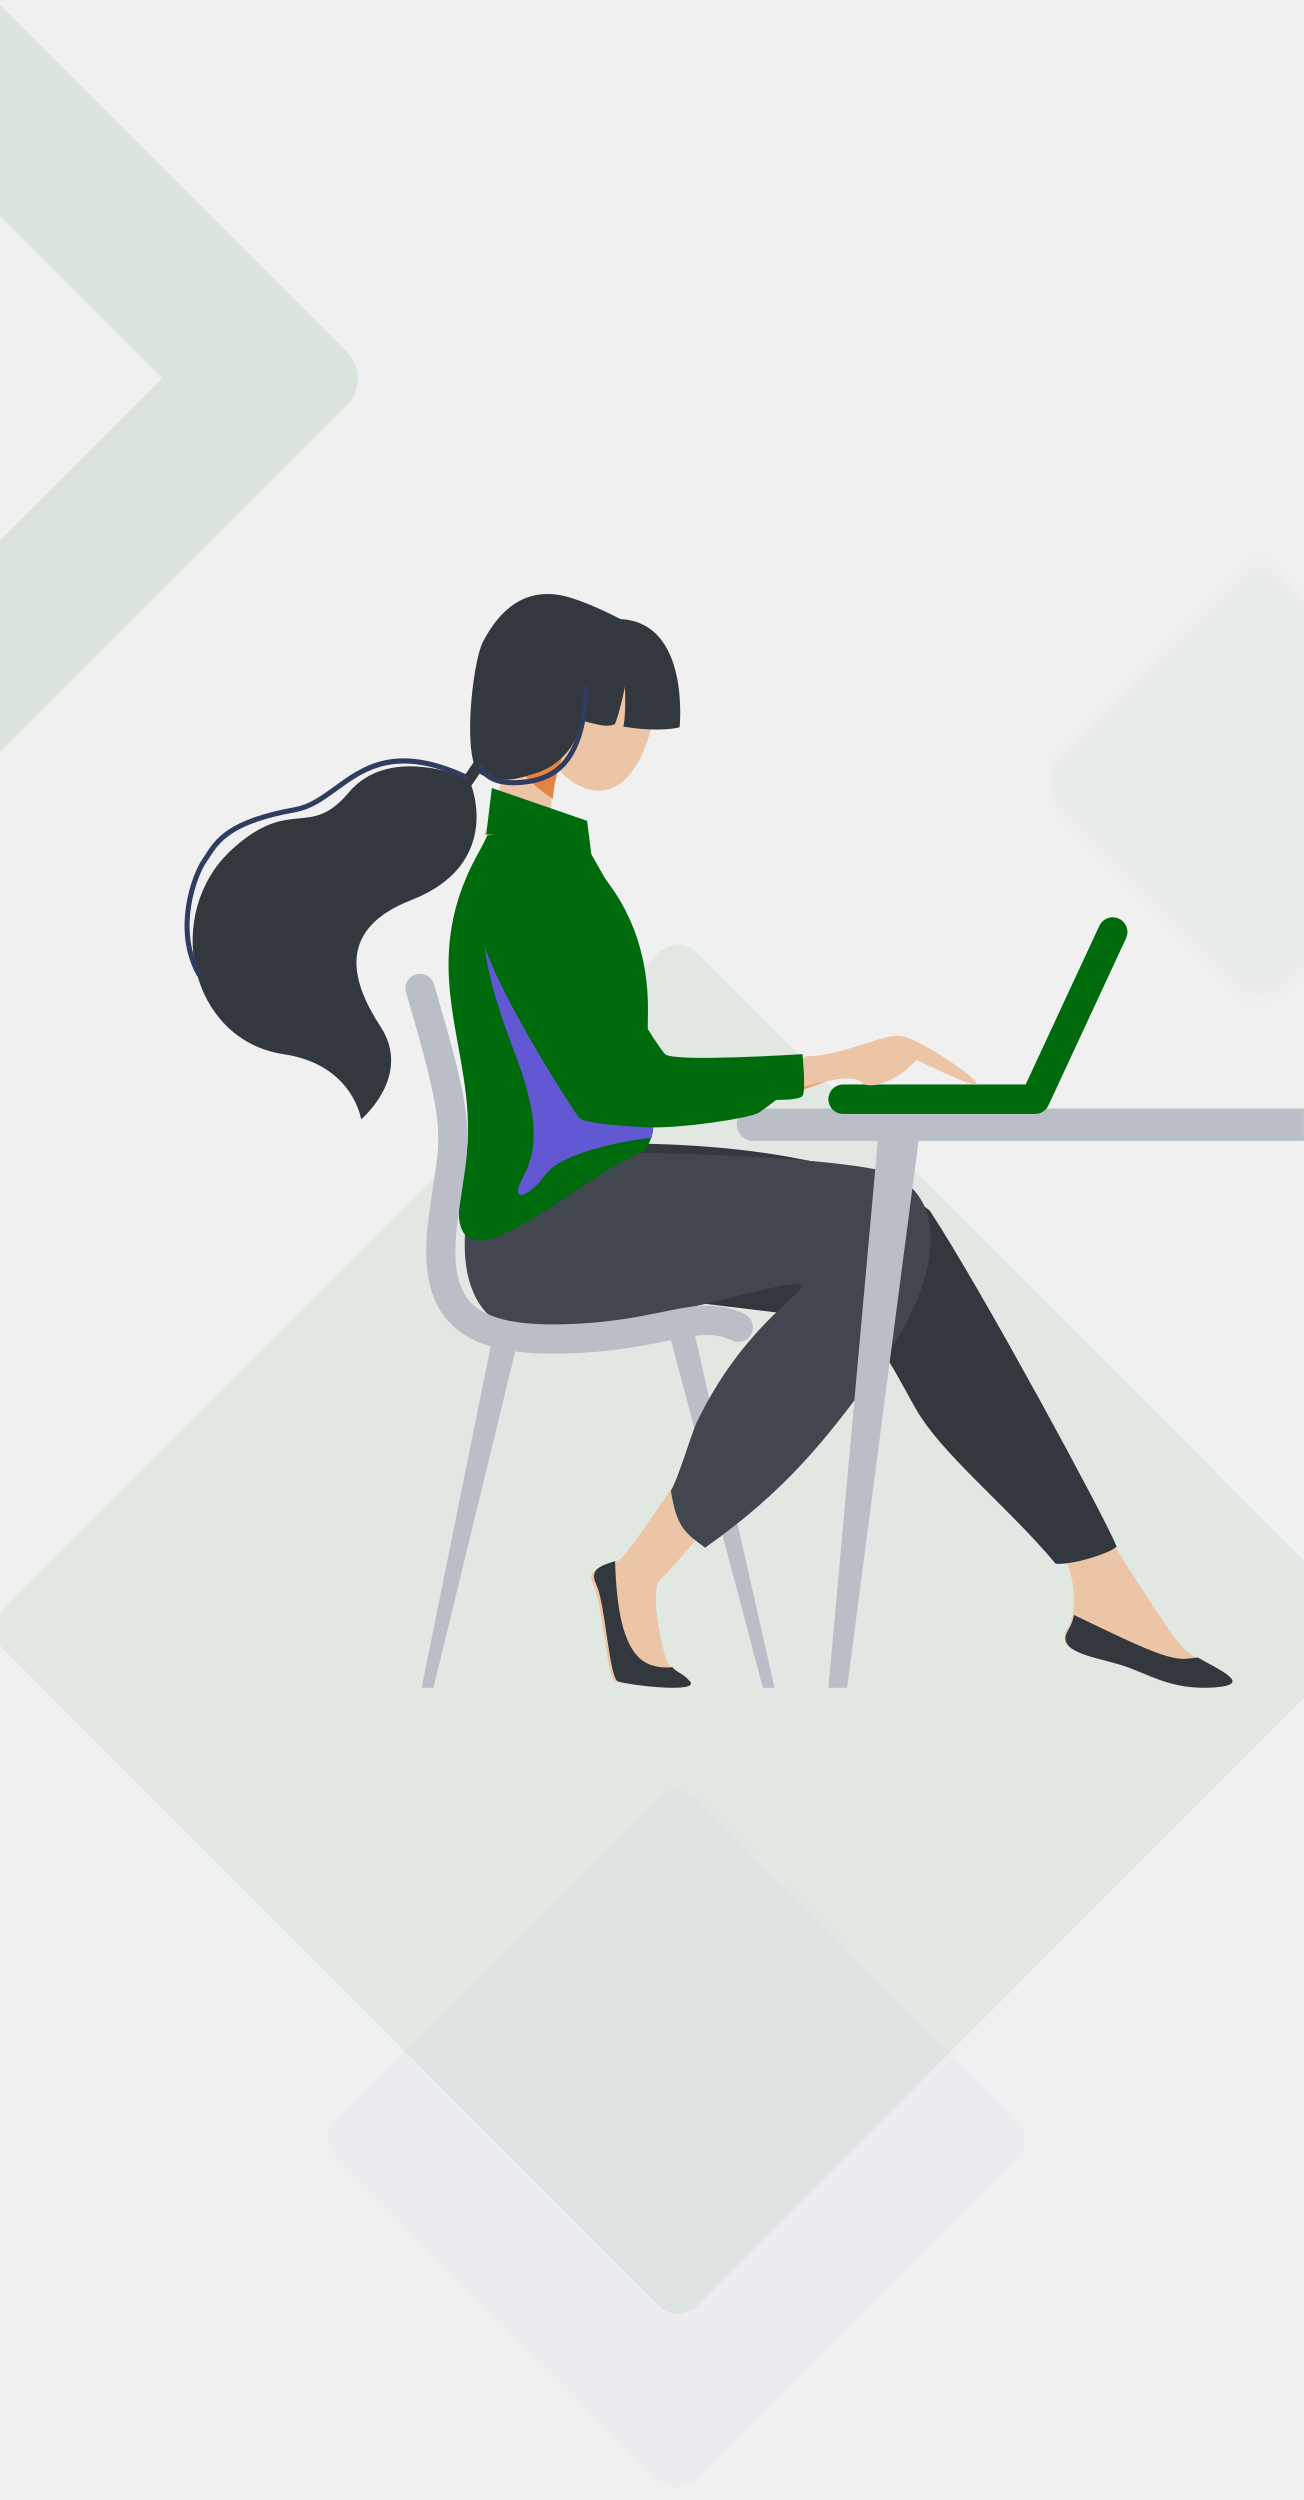
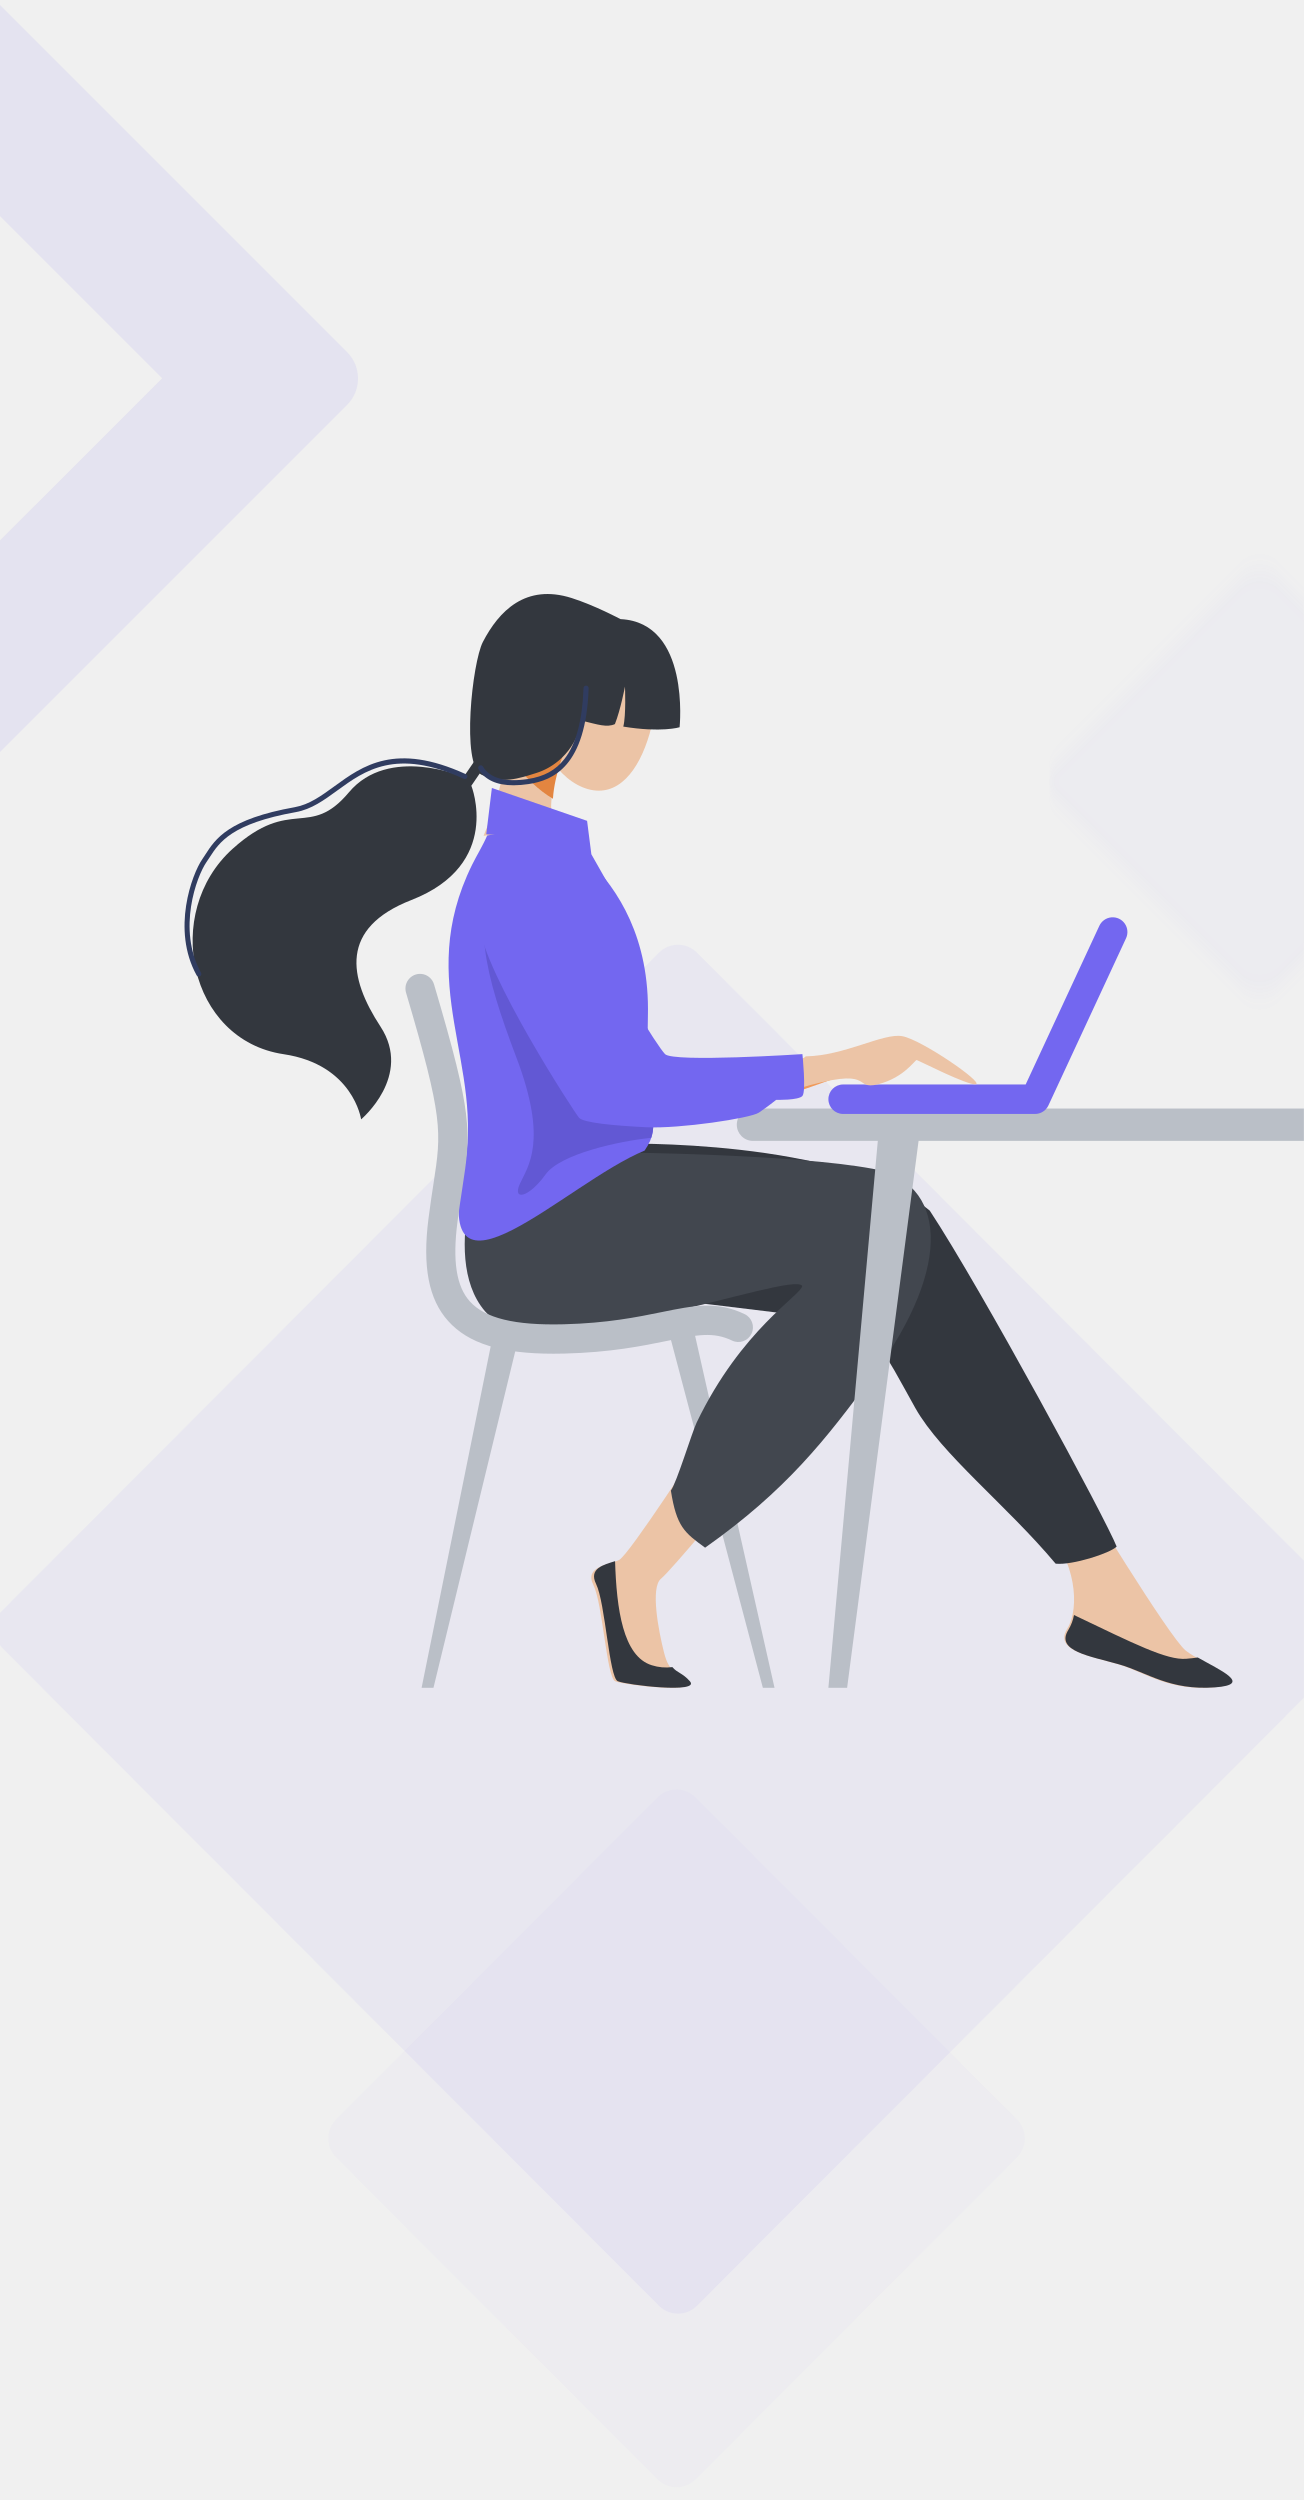
<svg xmlns="http://www.w3.org/2000/svg" xmlns:xlink="http://www.w3.org/1999/xlink" width="484px" height="928px" viewBox="0 0 484 928" version="1.1">
  <defs>
    <rect id="path-1" x="0" y="0" width="484" height="928" />
    <filter x="-7.7%" y="-7.7%" width="115.4%" height="115.4%" filterUnits="objectBoundingBox" id="filter-3">
      <feGaussianBlur stdDeviation="3" in="SourceGraphic" />
    </filter>
  </defs>
  <g id="📝-Pages-New" stroke="none" stroke-width="1" fill="none" fill-rule="evenodd">
    <g id="Create-Account" transform="translate(0, -120)">
      <g id="Illustrations" transform="translate(0, 37)">
        <g id="illustration" transform="translate(0, 83)">
          <mask id="mask-2" fill="white">
            <use xlink:href="#path-1" />
          </mask>
          <g id="Mask" />
          <g id="Shape" mask="url(#mask-2)">
            <g transform="translate(171.7812, 447.6396) rotate(-270) translate(-171.7812, -447.6396) translate(-308.2188, 68.63965)" id="Rectangle">
              <path d="M741.645,205.146 L910.489,205.303 C916.004,205.308 920.474,209.778 920.479,215.294 L920.636,384.137 C920.641,389.66 916.168,394.141 910.645,394.146 C910.639,394.146 910.633,394.146 910.627,394.146 L741.783,393.99 C736.268,393.985 731.798,389.515 731.793,383.999 L731.636,215.156 C731.631,209.633 736.104,205.152 741.627,205.146 C741.633,205.146 741.639,205.146 741.645,205.146 Z" fill="#7666F8" fill-rule="evenodd" opacity="0.026" transform="translate(826.136, 299.6463) rotate(-45) translate(-826.136, -299.6463) " />
-               <path d="M274.258,24.85 L370.793,24.939 C376.309,24.944 380.779,29.414 380.784,34.93 L380.873,131.465 C380.878,136.988 376.405,141.469 370.883,141.474 C370.876,141.474 370.87,141.474 370.864,141.474 L274.329,141.385 C268.814,141.379 264.344,136.909 264.339,131.394 L264.249,34.859 C264.244,29.336 268.717,24.855 274.24,24.85 C274.246,24.85 274.252,24.85 274.258,24.85 Z" fill="#006b0d" fill-rule="evenodd" opacity="0.038" filter="url(#filter-3)" transform="translate(322.5612, 83.16192) rotate(-45) translate(-322.5612, -83.16192) " />
-               <path d="M464.544,116.53 L809.409,116.85 C814.925,116.855 819.395,121.325 819.4,126.841 L819.72,471.706 C819.725,477.229 815.252,481.71 809.729,481.715 C809.723,481.715 809.717,481.715 809.711,481.715 L464.846,481.395 C459.33,481.39 454.86,476.92 454.855,471.404 L454.535,126.54 C454.53,121.017 459.003,116.535 464.526,116.53 C464.532,116.53 464.538,116.53 464.544,116.53 Z" fill="#006b0d" fill-rule="evenodd" opacity="0.066" transform="translate(637.1275, 299.1227) rotate(-45) translate(-637.1275, -299.1227) " />
-               <path d="M281.011,462.801 C288.681,462.801 294.898,469.006 294.898,476.661 L294.898,692.882 C294.898,700.537 288.681,706.742 281.011,706.742 L64.389,706.742 C56.72,706.742 50.503,700.537 50.503,692.882 L50.503,476.661 C50.503,469.006 56.72,462.801 64.389,462.801 L281.011,462.801 Z M239.353,518.241 L106.047,518.241 L106.047,651.3 L239.353,651.3 L239.353,518.241 Z" fill="#006b0d" fill-rule="nonzero" opacity="0.09" transform="translate(172.7002, 584.7714) rotate(-45) translate(-172.7002, -584.7714) " />
+               <path d="M274.258,24.85 L370.793,24.939 C376.309,24.944 380.779,29.414 380.784,34.93 L380.873,131.465 C380.878,136.988 376.405,141.469 370.883,141.474 C370.876,141.474 370.87,141.474 370.864,141.474 L274.329,141.385 C268.814,141.379 264.344,136.909 264.339,131.394 L264.249,34.859 C264.244,29.336 268.717,24.855 274.24,24.85 C274.246,24.85 274.252,24.85 274.258,24.85 Z" fill="#7367f0" fill-rule="evenodd" opacity="0.038" filter="url(#filter-3)" transform="translate(322.5612, 83.16192) rotate(-45) translate(-322.5612, -83.16192) " />
+               <path d="M464.544,116.53 L809.409,116.85 C814.925,116.855 819.395,121.325 819.4,126.841 L819.72,471.706 C819.725,477.229 815.252,481.71 809.729,481.715 C809.723,481.715 809.717,481.715 809.711,481.715 L464.846,481.395 C459.33,481.39 454.86,476.92 454.855,471.404 L454.535,126.54 C454.53,121.017 459.003,116.535 464.526,116.53 C464.532,116.53 464.538,116.53 464.544,116.53 Z" fill="#7367f0" fill-rule="evenodd" opacity="0.066" transform="translate(637.1275, 299.1227) rotate(-45) translate(-637.1275, -299.1227) " />
+               <path d="M281.011,462.801 C288.681,462.801 294.898,469.006 294.898,476.661 L294.898,692.882 C294.898,700.537 288.681,706.742 281.011,706.742 L64.389,706.742 C56.72,706.742 50.503,700.537 50.503,692.882 L50.503,476.661 C50.503,469.006 56.72,462.801 64.389,462.801 L281.011,462.801 Z M239.353,518.241 L106.047,518.241 L106.047,651.3 L239.353,651.3 L239.353,518.241 Z" fill="#7367f0" fill-rule="nonzero" opacity="0.09" transform="translate(172.7002, 584.7714) rotate(-45) translate(-172.7002, -584.7714) " />
            </g>
          </g>
          <g id="Untitled-1" mask="url(#mask-2)">
            <g transform="translate(322, 423.5) scale(-1, 1) translate(-322, -423.5) translate(68, 220)">
              <rect id="Rectangle" fill="#BABFC7" fill-rule="evenodd" x="0.5" y="191.5" width="302" height="12" rx="6" />
              <path d="M374.566,41.156 C378.646,55.297 368.685,69.869 357.716,72.93 C346.747,75.991 338.915,66.384 334.835,52.243 C330.754,38.102 336.344,24.16 347.316,21.099 C358.289,18.037 370.49,27.019 374.566,41.156 Z" id="Path" fill="#ECC4A6" fill-rule="nonzero" />
              <path d="M314.941,314.5 C314.941,314.5 342.479,357.212 346.2,359.071 C349.922,360.929 359.217,361.389 355.732,368.343 C352.247,375.296 350.85,402.699 347.609,404.093 C344.367,405.488 316.461,408.729 320.646,404.093 C324.832,399.457 327.404,401.775 329.516,393.415 C331.629,385.055 334.592,369.27 330.642,366.021 C326.693,362.772 302.5,333.546 302.5,333.546 L314.941,314.5 Z" id="Path" fill="#ECC4A6" fill-rule="nonzero" />
              <path d="M175.522,332.5 C175.522,332.5 142.054,387.732 135.854,392.696 C129.655,397.661 109.208,405.112 125.938,406.351 C142.668,407.591 150.728,400.767 161.266,397.661 C171.805,394.555 184.815,392.696 179.857,384.63 C174.899,376.563 176.96,358.95 187.65,347.778 C198.339,336.605 175.522,332.5 175.522,332.5 Z" id="Path" fill="#ECC4A6" fill-rule="nonzero" />
              <path d="M346.709,204.542 C346.709,204.542 263.767,202.372 230.883,229.371 C211.648,258.546 165.116,344.628 161.5,354.099 C163.982,356.582 177.944,361.071 184.146,360.44 C202.452,338.609 226.644,319.729 236.265,302.604 C248.125,281.497 251.78,270.946 271.011,269.082 C290.243,267.219 333.681,261.014 346.709,261.014 C359.738,261.014 346.709,204.542 346.709,204.542 Z" id="Path" fill="#33373E" fill-rule="evenodd" />
              <polygon id="Path" fill="#BABFC7" fill-rule="evenodd" points="419.5 406.5 415.094 406.5 383.5 276.5 393.192 276.5" />
              <polygon id="Path" fill="#BABFC7" fill-rule="evenodd" points="288.5 406.5 292.831 406.5 328.5 271.5 318.962 271.5" />
              <path d="M393.965,199.5 L345.631,207.81 C345.631,207.81 281.401,208.398 252.039,213.851 C225.328,218.804 221.381,249.041 252.039,290.693 C269.448,314.348 284.167,333.231 314.267,354.5 C321.927,348.897 324.853,346.766 326.972,333.301 C324.791,330.323 319.152,311.695 317.402,308.049 C300.754,273.369 278.529,260.754 278.207,257.344 C281.936,251.303 377.041,288.837 395.952,266.756 C414.025,245.673 393.965,199.5 393.965,199.5 Z" id="Path" fill="#42474F" fill-rule="evenodd" />
-               <path d="M395.121,90.048 C382.403,88.267 369.448,90.682 357.335,99.432 C346.746,110.202 334.768,127.964 335.501,157.263 C336.435,194.468 329.731,196.859 336.722,207.091 C365.877,219.088 415.742,270.731 403.997,215.384 C395.498,175.312 422.648,145.437 400.744,100.984 C398.96,97.366 396.734,93.859 395.121,90.048 Z" id="Path" fill="#006b0d" fill-rule="evenodd" />
+               <path d="M395.121,90.048 C382.403,88.267 369.448,90.682 357.335,99.432 C346.746,110.202 334.768,127.964 335.501,157.263 C336.435,194.468 329.731,196.859 336.722,207.091 C365.877,219.088 415.742,270.731 403.997,215.384 C395.498,175.312 422.648,145.437 400.744,100.984 C398.96,97.366 396.734,93.859 395.121,90.048 Z" id="Path" fill="#7367f0" fill-rule="evenodd" />
              <path d="M335.498,171.112 C334.93,190.544 332.176,196.271 334.281,202.362 C346.208,203.575 368.021,208.333 373.471,215.932 C379.695,224.628 385.919,225.869 383.029,219.452 C380.139,213.036 372.432,203.916 384.278,172.643 C396.123,141.37 401.733,120.247 390.113,98.5 L335.498,171.112 Z" id="Path" fill="#6258D4" fill-rule="evenodd" />
              <path d="M396.5,90.246 C388.623,72.001 386.689,51.5 386.689,51.5 L366.069,57.461 C366.069,57.461 377.767,83.144 366.537,92.318 C363.736,94.578 361.054,96.975 358.5,99.5 C370.682,90.872 383.71,88.49 396.5,90.246 Z" id="Path" fill="#ECC4A6" fill-rule="nonzero" />
              <path d="M386.697,55.273 C385.478,54.211 383.97,52.886 382.346,51.5 L365.535,56.358 L365.5,56.445 C365.89,57.355 370.175,67.105 370.748,76.5 C375.758,73.531 381.239,68.692 387.5,60.237 C387.177,58.36 386.908,56.685 386.697,55.273 Z" id="Path" fill="#E38540" fill-rule="nonzero" />
              <path d="M381.471,96.089 C360.285,103.481 362.634,125.826 343.132,158.73 C333.041,175.768 323.681,175.515 323.681,175.515 C306.199,175.425 288.737,174.32 271.384,172.204 C253.457,170.013 252.321,175.347 264.77,179.806 C289.917,188.798 316.009,198.482 337.052,196.147 C358.094,193.813 394.076,140.121 395.931,126.145 C398.499,106.827 392.142,92.358 381.471,96.089 Z" id="Path" fill="#F09959" fill-rule="nonzero" />
              <path d="M370.55,282.5 C369.239,282.5 367.901,282.5 366.524,282.449 C349.356,282.022 337.673,279.637 328.283,277.721 C317.319,275.483 311.266,274.248 304.251,277.624 C301.552,278.919 298.319,277.771 297.03,275.06 C295.741,272.349 296.884,269.101 299.583,267.807 C309.885,262.865 318.506,264.625 330.437,267.061 C339.413,268.89 350.579,271.171 366.791,271.575 C384.937,272.03 396.002,269.326 401.598,263.078 C406.595,257.511 408.056,248.159 406.196,233.645 C405.562,228.68 404.924,224.55 404.363,220.902 C402.781,210.622 401.737,203.807 403.033,193.317 C404.232,183.566 407.449,170.574 414.894,145.387 C415.447,143.524 416.947,142.099 418.829,141.648 C420.711,141.198 422.689,141.79 424.019,143.202 C425.348,144.615 425.827,146.632 425.274,148.495 C411.402,195.431 412.125,200.004 415.068,219.243 C415.637,222.953 416.282,227.157 416.936,232.262 C419.229,250.16 416.909,262.266 409.638,270.367 C402.162,278.7 390.019,282.5 370.55,282.5 Z" id="Path" fill="#BABFC7" fill-rule="evenodd" />
              <path d="M177.335,379.5 C154.927,390.197 142.865,396.327 135.685,395.744 C133.988,395.607 132.563,395.435 131.392,395.256 C123.4,399.866 110.648,405.318 124.997,406.354 C141.882,407.573 150.01,400.86 160.644,397.805 C171.278,394.75 184.406,392.921 179.403,384.986 C178.388,383.29 177.688,381.433 177.335,379.5 L177.335,379.5 Z" id="Path" fill="#33373E" fill-rule="evenodd" />
              <path d="M347.686,359.5 C347.145,377.24 344.749,394.82 334.075,398.134 C331.596,398.929 328.977,399.166 326.399,398.828 C324.721,400.939 322.672,400.963 319.924,404.069 C315.771,408.752 343.448,405.478 346.676,404.069 C349.904,402.66 351.282,374.992 354.737,367.956 C357.581,362.185 351.862,360.835 347.686,359.5 Z" id="Path" fill="#33373E" fill-rule="evenodd" />
-               <path d="M263.032,193.5 L191.785,193.5 C189.659,193.499 187.725,192.264 186.829,190.335 L158.037,128.335 C157.186,126.558 157.356,124.462 158.481,122.845 C159.606,121.228 161.512,120.342 163.473,120.523 C165.433,120.705 167.144,121.928 167.953,123.724 L195.273,182.558 L263.032,182.558 C266.052,182.558 268.5,185.007 268.5,188.029 C268.5,191.05 266.052,193.5 263.032,193.5 L263.032,193.5 Z" id="Path" fill="#006b0d" fill-rule="evenodd" />
+               <path d="M263.032,193.5 L191.785,193.5 C189.659,193.499 187.725,192.264 186.829,190.335 L158.037,128.335 C157.186,126.558 157.356,124.462 158.481,122.845 C159.606,121.228 161.512,120.342 163.473,120.523 C165.433,120.705 167.144,121.928 167.953,123.724 L195.273,182.558 L263.032,182.558 C266.052,182.558 268.5,185.007 268.5,188.029 C268.5,191.05 266.052,193.5 263.032,193.5 L263.032,193.5 Z" id="Path" fill="#7367f0" fill-rule="evenodd" />
              <path d="M276.893,172.117 C262.488,171.907 248.205,163.378 241.108,164.624 C234.011,165.87 210.837,181.837 213.752,182.458 C216.668,183.079 235.051,173.623 235.695,173.479 C236.34,173.336 240.287,180.028 250.1,182.485 C259.913,184.943 250.167,175.183 280.582,184.306 C300.341,190.242 276.893,172.117 276.893,172.117 Z" id="Path" fill="#ECC4A6" fill-rule="nonzero" />
-               <path d="M393.418,72.5 L395.5,89.677 C395.5,89.677 377.181,90.795 368.067,96.055 C358.953,101.315 345.5,116.5 345.5,116.5 L356.488,97.106 L358.074,84.697 L393.418,72.5 Z" id="Path" fill="#006b0d" fill-rule="evenodd" />
-               <path d="M385.319,93.839 C371.57,91.265 365.21,103.569 356.297,123.659 C347.383,143.748 332.168,168.141 329.134,171.289 C326.099,174.437 278.145,171.289 278.145,171.289 C278.145,171.289 276.694,185.164 278.145,186.82 C279.596,188.475 287.885,188.269 287.885,188.269 C287.885,188.269 291.203,190.917 294.311,193.011 C297.419,195.104 323.748,199.039 335.975,198.438 C348.202,197.837 359.401,196.779 361.058,194.914 C362.715,193.05 396.087,141.694 398.163,123.264 C400.239,104.833 392.334,95.157 385.319,93.839 Z" id="Path" fill="#006b0d" fill-rule="evenodd" />
+               <path d="M393.418,72.5 L395.5,89.677 C395.5,89.677 377.181,90.795 368.067,96.055 C358.953,101.315 345.5,116.5 345.5,116.5 L356.488,97.106 L358.074,84.697 L393.418,72.5 Z" id="Path" fill="#7367f0" fill-rule="evenodd" />
+               <path d="M385.319,93.839 C371.57,91.265 365.21,103.569 356.297,123.659 C347.383,143.748 332.168,168.141 329.134,171.289 C326.099,174.437 278.145,171.289 278.145,171.289 C278.145,171.289 276.694,185.164 278.145,186.82 C279.596,188.475 287.885,188.269 287.885,188.269 C287.885,188.269 291.203,190.917 294.311,193.011 C297.419,195.104 323.748,199.039 335.975,198.438 C348.202,197.837 359.401,196.779 361.058,194.914 C362.715,193.05 396.087,141.694 398.163,123.264 C400.239,104.833 392.334,95.157 385.319,93.839 Z" id="Path" fill="#7367f0" fill-rule="evenodd" />
              <path d="M345.657,9.821 C319.657,11.06 323.732,49.956 323.732,49.956 C323.732,49.956 330.488,52.032 344.633,49.713 C343.546,45.537 344.012,34.871 344.012,34.871 C344.012,34.871 345.657,43.527 347.745,48.783 C350.733,50.149 354.117,48.937 359.872,47.556 C362.825,59.905 371.172,65.138 376.888,66.924 C383.202,68.9 389.884,71.254 397.346,67.542 C404.808,63.829 400.707,25.902 396.745,18.273 C390.796,6.827 380.912,-3.423 363.81,1.987 C355.234,4.704 345.657,9.821 345.657,9.821 Z" id="Path" fill="#33373E" fill-rule="nonzero" />
              <path d="M390.5,56.261 L401.038,71.661 C401.038,71.661 389.362,100.865 423.317,114.099 C449.911,124.463 446.776,142.721 434.762,161.071 C422.748,179.421 441.954,195.5 441.954,195.5 C441.954,195.5 444.88,175.159 470.721,171.317 C505.953,166.084 515.929,118.727 489.615,95.048 C467.836,75.454 461.214,91.683 446.473,74.099 C431.731,56.515 403.907,68.389 403.907,68.389 L393.707,53.5 L390.5,56.261 Z" id="Path" fill="#33373E" fill-rule="nonzero" />
              <path d="M502.209,142.5 C502.05,142.501 501.894,142.462 501.755,142.385 C501.533,142.268 501.368,142.068 501.295,141.83 C501.222,141.592 501.248,141.334 501.367,141.115 C510.289,124.92 503.012,105.3 499.346,99.984 C498.958,99.422 498.59,98.849 498.183,98.245 C494.579,92.667 490.095,85.727 466.171,81.453 C460.407,80.426 455.74,77.029 450.803,73.432 C440.601,66.004 429.035,57.583 403.911,69.055 C403.599,69.229 403.214,69.214 402.917,69.015 C402.62,68.816 402.462,68.468 402.508,68.116 C402.554,67.764 402.797,67.467 403.136,67.35 C429.271,55.425 441.311,64.188 451.935,71.921 C456.695,75.383 461.19,78.657 466.52,79.614 C491.259,84.031 495.999,91.355 499.789,97.237 C500.176,97.83 500.533,98.391 500.906,98.93 C504.75,104.496 512.387,125.054 503.027,142.015 C502.862,142.311 502.55,142.496 502.209,142.5 L502.209,142.5 Z" id="Path" fill="#303C60" fill-rule="nonzero" />
              <path d="M385.359,71.5 C383.504,71.489 381.653,71.339 379.82,71.053 C370.698,69.688 358.461,64.51 357.5,35.428 C357.511,34.924 357.914,34.517 358.418,34.501 C358.922,34.484 359.351,34.864 359.395,35.365 C359.785,47.355 362.17,56.222 366.471,61.727 C369.736,65.91 374.068,68.277 380.093,69.179 C388.535,70.443 394.131,68.888 396.723,64.553 C396.898,64.26 397.216,64.082 397.557,64.087 C397.898,64.091 398.211,64.277 398.378,64.574 C398.545,64.872 398.54,65.236 398.366,65.529 C395.988,69.498 391.625,71.5 385.359,71.5 Z" id="Path" fill="#303C60" fill-rule="nonzero" />
              <polygon id="Path" fill="#BABFC7" fill-rule="evenodd" points="268.5 406.5 261.548 406.5 234.5 199.5 249.795 199.5" />
            </g>
          </g>
        </g>
      </g>
    </g>
  </g>
</svg>
